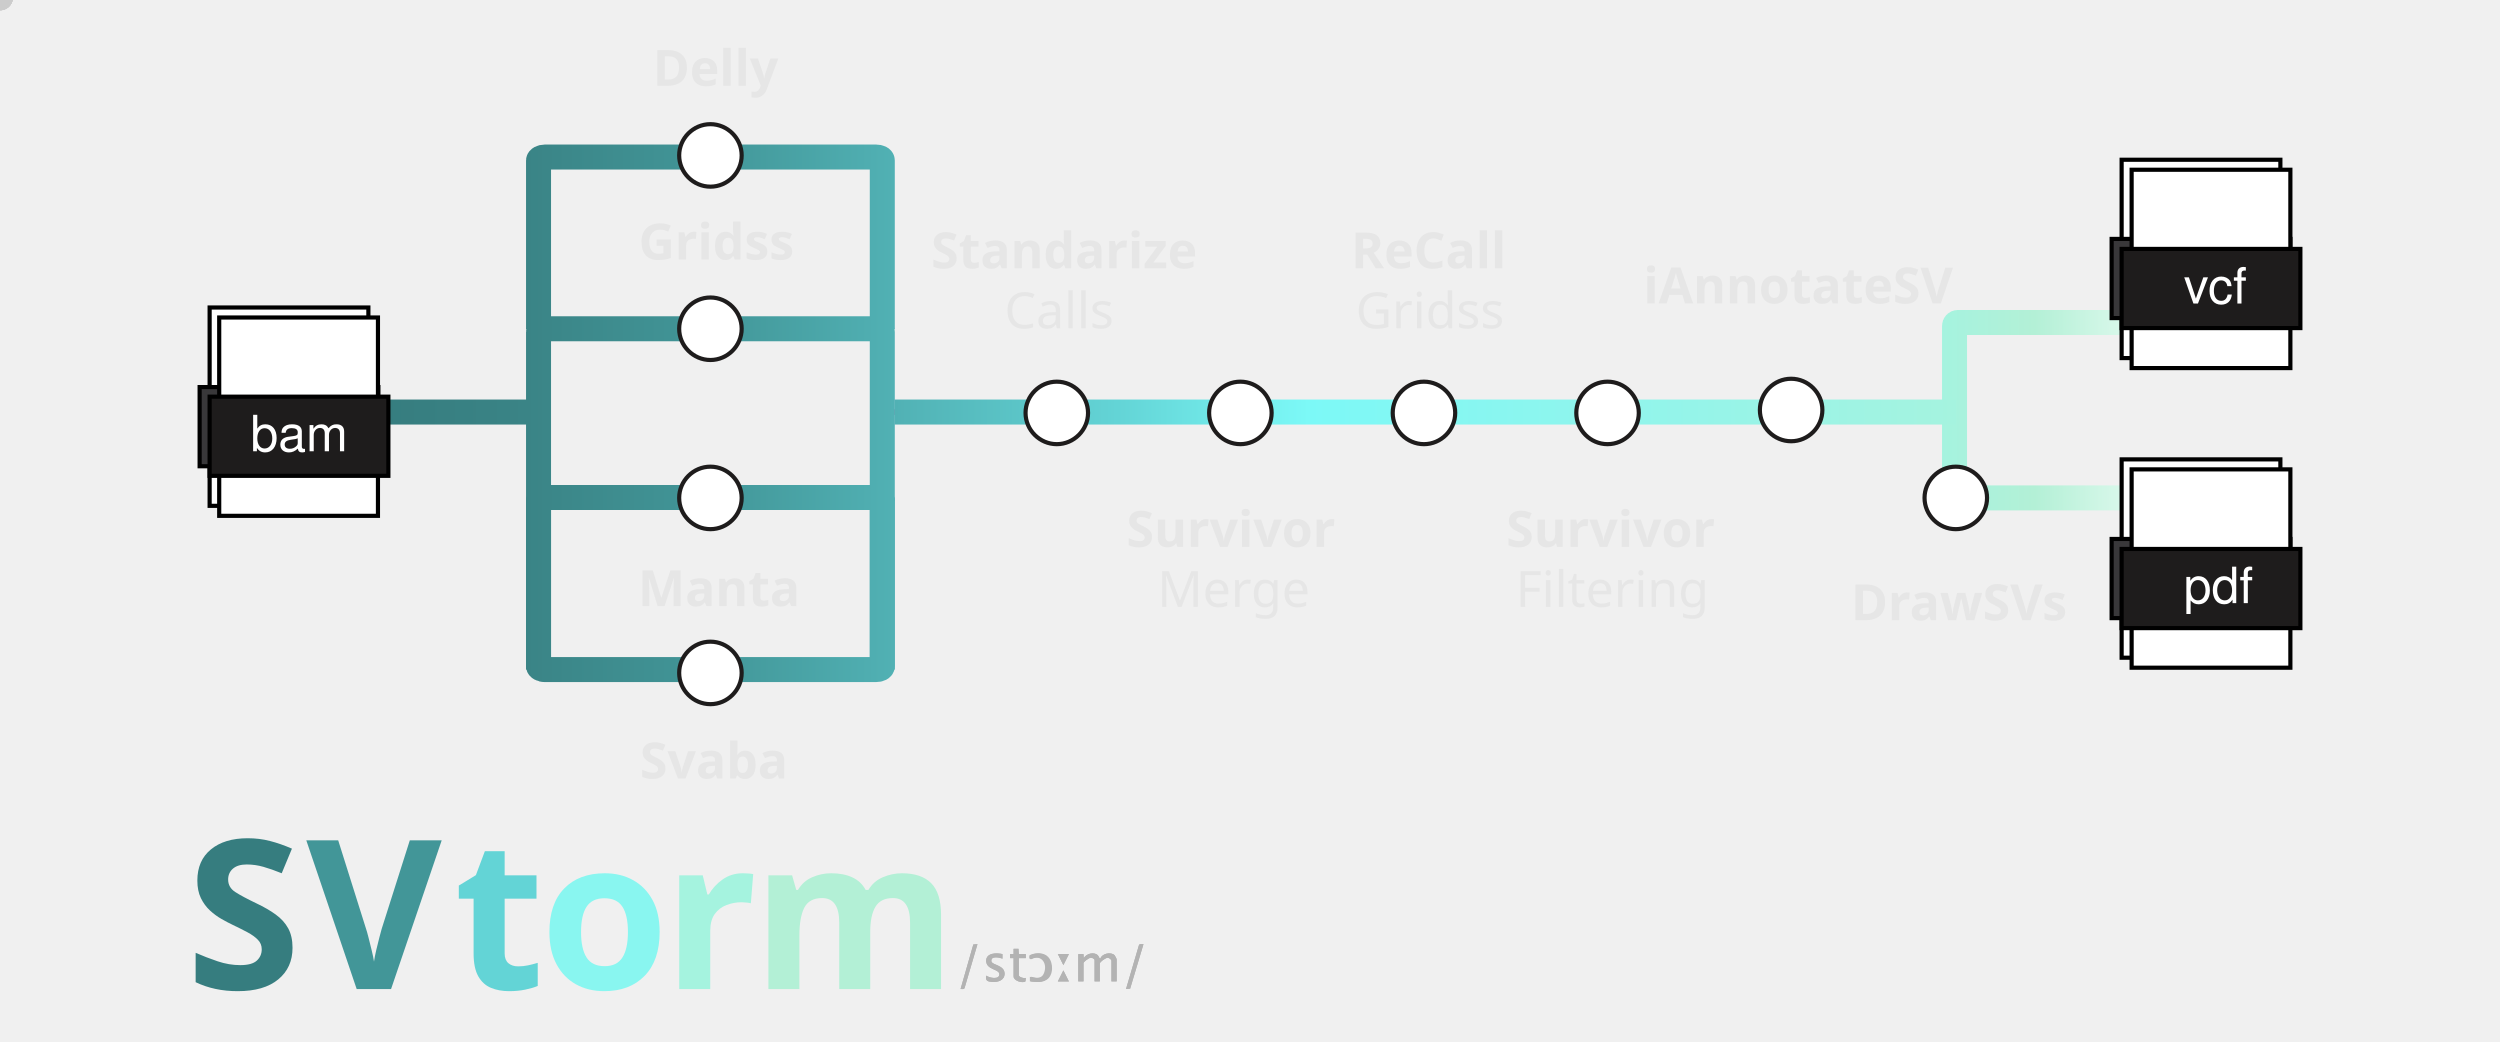
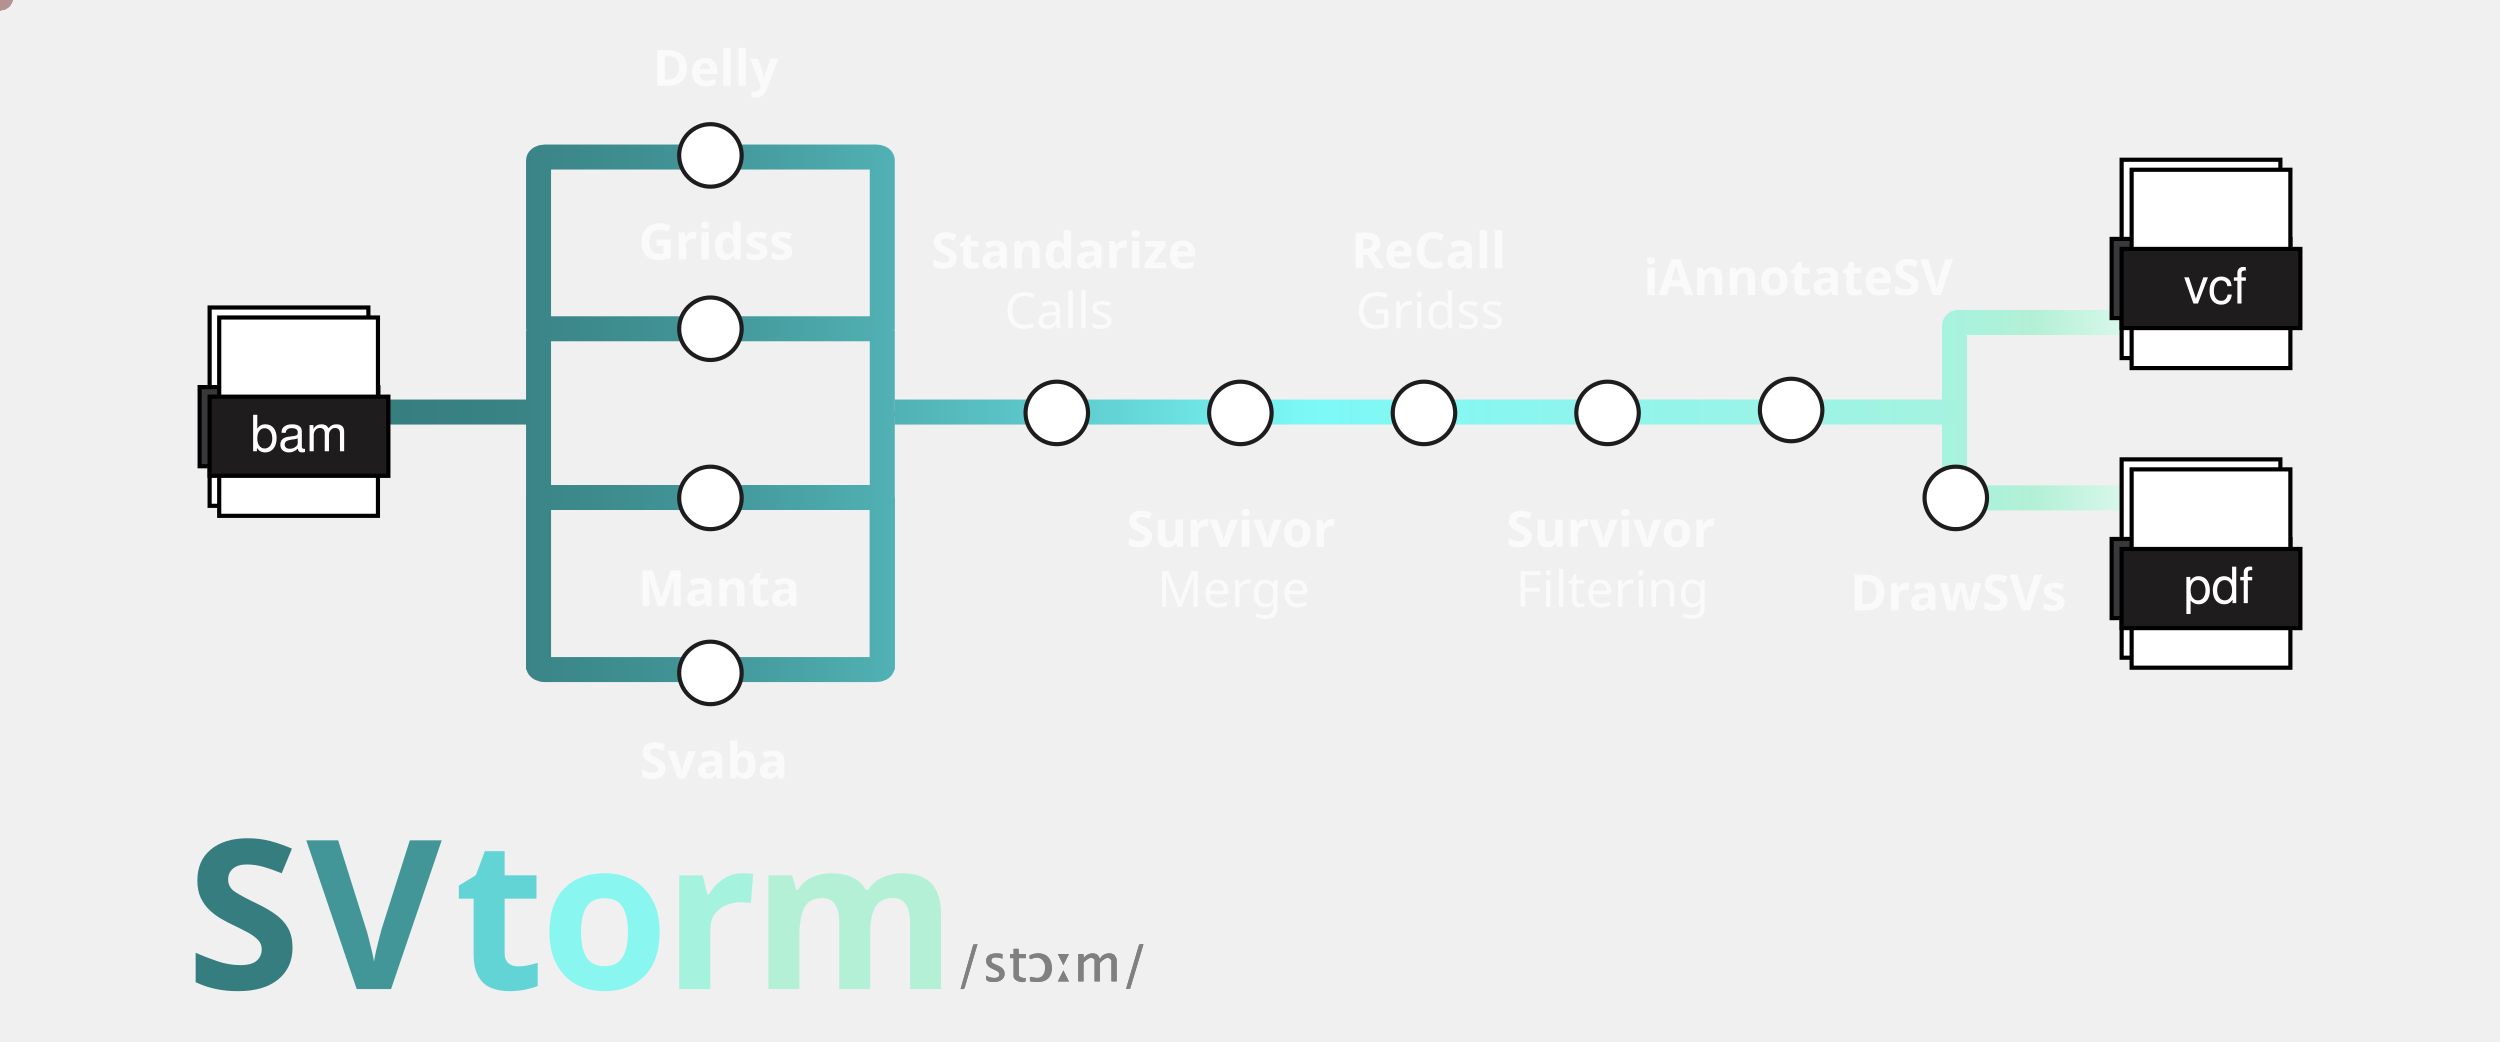
<svg xmlns="http://www.w3.org/2000/svg" id="Layer_1" version="1.1" viewBox="0 0 600 250">
+   <path id="path56-92" class="st22" d="m 247.825,99.458 -35.679,-0.004 c -0.28,0 -0.422,-0.311 -0.422,-0.025 L 211.75,79.608 c 0,-0.09 0.064,-0.05 -0.051,-0.05 l -82.502,-0.145 c 0,0 0.048,0.015 0.048,0.105 L 129.2,98.91 c 0,0.09 -0.166,0.572 -0.446,0.572 l -76.46,0.019" />
+   <path id="path56-91" class="st22" d="m 247.585,99.441 -35.257,0.002 c -0.28,0 -0.603,0.546 -0.603,0.636 L 211.75,119 c 0,0.09 0.119,1.038 -0.161,1.038 l -82.228,0.035 c -0.27,0 -0.226,-0.05 -0.226,-0.05 L 129.2,100.018 c 0,-0.09 -0.266,-0.587 -0.546,-0.587 l -76.361,0.011" />
+   <path id="path56-93" class="st22" d="m 247.61,99.475 -35.333,-0.058 c -0.28,0 -0.528,-0.876 -0.528,-1.156 l -0.222,-60.404 0.009,0.074 -82.292,0.319 c 0,0 -0.037,-0.002 -0.037,0.046 L 129.2,98.41 c 0,0.27 -0.22,1.037 -0.5,1.037 l -76.46,0.025" />
+   <path id="path56-9" class="st22" d="m 247.638,99.428 -35.414,0.007 c -0.28,0 -0.526,0.29 -0.526,0.57 L 211.75,160.59 c 0,0.28 -0.21,0.792 -0.49,0.792 l -81.46,-0.05 c -0.27,0 -0.5,-0.512 -0.5,-0.792 l -0.1,-60.644 c 0,-0.27 -0.262,-0.49 -0.542,-0.49 l -76.469,0.042" />
+   <path id="path20" class="st23" d="M 252.689,99.23 468.49,98.983 V 119.583 l 57.106,-0.027" />
  <defs id="defs23">
    <style id="style1">
      .st0 {
        fill: #89f6f0;
      }

      .st0, .st1, .st2, .st3, .st4, .st5, .st6, .st7, .st8, .st9, .st10 {
        isolation: isolate;
      }

      .st0, .st2, .st3, .st4, .st5, .st8, .st10 {
        font-family: MavenPro-Bold, 'Maven Pro';
        font-weight: 700;
      }

      .st0, .st3, .st4, .st5, .st8, .st10 {
        font-size: 50px;
      }

      .st1 {
        font-family: MavenPro-Regular, 'Maven Pro';
      }

      .st1, .st2, .st7, .st9 {
        font-size: 12px;
      }

      .st11 {
        fill: url(#linear-gradient1);
      }

      .st12 {
        fill: url(#linear-gradient3);
      }

      .st13 {
        fill: gray;
      }

      .st3 {
        fill: #367d7f;
      }

      .st4 {
        fill: #429698;
      }

      .st5 {
        fill: #a5f3df;
      }

      .st14, .st15, .st16 {
        stroke: #000;
      }

      .st14, .st17, .st7 {
        fill: #fff;
      }

      .st18 {
        stroke: url(#linear-gradient2);
      }

      .st18, .st19, .st20, .st21, .st22, .st23, .st24 {
        fill: none;
      }

      .st18, .st19, .st20, .st21, .st17, .st24 {
        stroke-miterlimit: 10;
      }

      .st18, .st19, .st20, .st21, .st24 {
        stroke-width: 6px;
      }

      .st19 {
        stroke: url(#linear-gradient5);
      }

      .st20 {
        stroke: url(#linear-gradient4);
      }

      .st21 {
        stroke: url(#linear-gradient6);
      }

      .st22 {
        stroke: #c364a6;
      }

      .st15 {
        fill: #39383a;
      }

      .st17 {
        stroke: #1e1c1c;
      }

      .st7 {
        font-family: Helvetica, Helvetica;
      }

      .st8 {
        fill: #b3f0d6;
      }

      .st16 {
        fill: #1e1c1c;
      }

      .st23 {
        stroke: #c563a5;
      }

      .st9 {
        font-family: MavenPro-SemiBold, 'Maven Pro';
        font-weight: 600;
      }

      .st10 {
        fill: #63d4d6;
      }

      .st24 {
        stroke: url(#linear-gradient);
      }
    </style>
    <linearGradient id="linear-gradient" x1="466.09" y1="152.83" x2="510.39" y2="152.83" gradientTransform="translate(0 251.28) scale(1 -1)" gradientUnits="userSpaceOnUse">
      <stop offset="0" stop-color="#a5f3df" id="stop1" />
      <stop offset=".5" stop-color="#b3f0d6" id="stop2" />
      <stop offset="1" stop-color="#daf8eb" id="stop3" />
    </linearGradient>
    <linearGradient id="linear-gradient1" x1="1451.61" y1="-683.55" x2="1451.61" y2="-428.84" gradientTransform="translate(-214.16 1550.5) rotate(-90) scale(1 -1)" gradientUnits="userSpaceOnUse">
      <stop offset="0" stop-color="#a5f3df" id="stop4" />
      <stop offset=".22" stop-color="#97f4e8" id="stop5" />
      <stop offset=".43" stop-color="#89f6f0" id="stop6" />
      <stop offset=".61" stop-color="#7cf9f7" id="stop7" />
      <stop offset=".79" stop-color="#63d4d6" id="stop8" />
      <stop offset="1" stop-color="#51b1b4" id="stop9" />
    </linearGradient>
    <linearGradient id="linear-gradient2" x1="188.9" y1="832.73" x2="277.26" y2="832.73" gradientTransform="translate(403.55 930.78) rotate(-180)" gradientUnits="userSpaceOnUse">
      <stop offset="0" stop-color="#51b1b4" id="stop10" />
      <stop offset=".5" stop-color="#429698" id="stop11" />
      <stop offset="1" stop-color="#3a8486" id="stop12" />
    </linearGradient>
    <linearGradient id="linear-gradient3" x1="1451.61" y1="-342.88" x2="1451.61" y2="-308" gradientTransform="matrix(0,-1,-1,0,-216.17,1550.5)" gradientUnits="userSpaceOnUse">
      <stop offset="0" stop-color="#3a8486" id="stop13" />
      <stop offset="1" stop-color="#367d7f" id="stop14" />
    </linearGradient>
    <linearGradient id="linear-gradient4" x1="188.9" y1="873.94" x2="277.26" y2="873.94" gradientTransform="translate(403.55 930.78) rotate(-180)" gradientUnits="userSpaceOnUse">
      <stop offset="0" stop-color="#51b1b4" id="stop15" />
      <stop offset=".5" stop-color="#429698" id="stop16" />
      <stop offset="1" stop-color="#3a8486" id="stop17" />
    </linearGradient>
    <linearGradient id="linear-gradient5" x1="188.9" y1="792.23" x2="277.26" y2="792.23" gradientTransform="translate(403.55 930.78) rotate(-180)" gradientUnits="userSpaceOnUse">
      <stop offset="0" stop-color="#51b1b4" id="stop18" />
      <stop offset=".5" stop-color="#429698" id="stop19" />
      <stop offset="1" stop-color="#3a8486" id="stop20" />
    </linearGradient>
    <linearGradient id="linear-gradient6" x1="188.9" y1="1329.73" x2="277.26" y2="1329.73" gradientTransform="translate(403.55 -1188.18) rotate(-180) scale(1 -1)" gradientUnits="userSpaceOnUse">
      <stop offset="0" stop-color="#51b1b4" id="stop21" />
      <stop offset=".5" stop-color="#429698" id="stop22" />
      <stop offset="1" stop-color="#3a8486" id="stop23" />
    </linearGradient>
  </defs>
+   <path id="path19" class="st23" d="m 252.69,99.228 215.799,-0.256 8e-4,-21.244 57.107,-0.2" style="fill:none" />
  <g id="g2" class="st6">
    <g id="text1" class="st6">
      <g class="st6" id="g24">
        <text class="st3" transform="translate(44.66 237.38)" id="text23">
          <tspan x="0" y="0" id="tspan23">S</tspan>
        </text>
        <text class="st4" transform="translate(73.51 237.38)" id="text24">
          <tspan x="0" y="0" id="tspan24">V</tspan>
        </text>
      </g>
    </g>
    <g id="text2" class="st6">
      <g class="st6" id="g28">
        <text class="st10" transform="translate(108.96 237.38)" id="text25">
          <tspan x="0" y="0" id="tspan25">t</tspan>
        </text>
        <text class="st0" transform="translate(129.61 237.38)" id="text26">
          <tspan x="0" y="0" id="tspan26">o</tspan>
        </text>
        <text class="st5" transform="translate(159.11 237.38)" id="text27">
          <tspan x="0" y="0" id="tspan27">r</tspan>
        </text>
        <text class="st8" transform="translate(180.51 237.38)" id="text28">
          <tspan x="0" y="0" id="tspan28">m</tspan>
        </text>
      </g>
    </g>
  </g>
-   <path id="path56-9" class="st22" d="M247.69,98.67l-35.44.11c-.28,0-.5.22-.5.5v61.31c0,.28-.21.5-.49.5l-81.46-.05c-.27,0-.5-.22-.5-.5l-.1-61.41c0-.27-.22-.5-.5-.5l-76.46-.24" />
-   <path id="path56-91" class="st22" d="M247.69,99.01l-35.44.03c-.28,0-.5.07-.5.16v19.8c0,.09-.21.16-.49.16l-81.46-.02c-.27,0-.5-.07-.5-.16l-.1-19.83c0-.09-.22-.16-.5-.16l-76.46-.08" />
-   <path id="path56-92" class="st22" d="M247.69,99.05l-35.44-.03c-.28,0-.5-.07-.5-.16v-19.8c0-.09-.21-.16-.49-.16l-81.46.02c-.27,0-.5.07-.5.16l-.1,19.83c0,.09-.22.16-.5.16l-76.46.08" />
-   <path id="path56-93" class="st22" d="M247.69,98.87l-35.44-.11c-.28,0-.5-.22-.5-.5v-61.31c0-.28-.21-.5-.49-.5l-81.46.05c-.27,0-.5.22-.5.5l-.1,61.41c0,.27-.22.5-.5.5l-76.46.24" />
-   <path id="path20" class="st23" d="M252.49,98.65h216v20.6l59.6.2" />
-   <path id="path19" class="st23" d="M252.69,99.05h215.6l.2-21.5,56.2-.2" />
-   <g id="text155" class="st6" style="stroke:none;fill:#e6e6e6">
-     <g id="text242" class="st6" style="stroke:none;fill:#e6e6e6">
-       <g class="st6" id="g29" style="stroke:none;fill:#e6e6e6">
-         <text class="st9" transform="translate(270.36 131.25)" id="text29" style="stroke:none;fill:#e6e6e6">
-           <tspan x="0" y="0" id="tspan29" style="stroke:none;fill:#e6e6e6">Survivor</tspan>
-         </text>
-       </g>
-     </g>
-     <g id="text243" class="st6" style="stroke:none;fill:#e6e6e6">
-       <g class="st6" id="g30" style="stroke:none;fill:#e6e6e6">
-         <text class="st1" transform="translate(277.76 145.65)" id="text30" style="stroke:none;fill:#e6e6e6">
-           <tspan x="0" y="0" id="tspan30" style="stroke:none;fill:#e6e6e6">Merge</tspan>
-         </text>
-       </g>
-     </g>
-   </g>
-   <g id="text173" class="st6" style="stroke:none;fill:#e6e6e6">
-     <g id="text247" class="st6" style="stroke:none;fill:#e6e6e6">
-       <g class="st6" id="g31" style="stroke:none;fill:#e6e6e6">
-         <text class="st9" transform="translate(156.67 20.59)" id="text31" style="stroke:none;fill:#e6e6e6">
-           <tspan x="0" y="0" id="tspan31" style="stroke:none;fill:#e6e6e6">Delly</tspan>
-         </text>
-       </g>
-     </g>
-   </g>
-   <g id="text174" class="st6" style="stroke:none;fill:#e6e6e6">
-     <g id="text248" class="st6" style="stroke:none;fill:#e6e6e6">
-       <g class="st6" id="g32" style="stroke:none;fill:#e6e6e6">
-         <text class="st9" transform="translate(153.26 62.29)" id="text32" style="stroke:none;fill:#e6e6e6">
-           <tspan x="0" y="0" id="tspan32" style="stroke:none;fill:#e6e6e6">Gridss</tspan>
-         </text>
-       </g>
-     </g>
-   </g>
-   <g id="text175" class="st6" style="stroke:none;fill:#e6e6e6">
-     <g id="text249" class="st6" style="stroke:none;fill:#e6e6e6">
-       <g class="st6" id="g33" style="stroke:none;fill:#e6e6e6">
-         <text class="st9" transform="translate(153.59 186.83)" id="text33" style="stroke:none;fill:#e6e6e6">
-           <tspan x="0" y="0" id="tspan33" style="stroke:none;fill:#e6e6e6">Svaba</tspan>
-         </text>
-       </g>
-     </g>
-   </g>
-   <g id="text176" class="st6" style="stroke:none;fill:#e6e6e6">
-     <g id="text250" class="st6" style="stroke:none;fill:#e6e6e6">
-       <g class="st6" id="g34" style="stroke:none;fill:#e6e6e6">
-         <text class="st9" transform="translate(153.12 145.46)" id="text34" style="stroke:none;fill:#e6e6e6">
-           <tspan x="0" y="0" id="tspan34" style="stroke:none;fill:#e6e6e6">Manta</tspan>
-         </text>
-       </g>
-     </g>
-   </g>
-   <g id="text180" class="st6" style="stroke:none;fill:#e6e6e6">
-     <g id="text251" class="st6" style="stroke:none;fill:#e6e6e6">
-       <g class="st6" id="g35" style="stroke:none;fill:#e6e6e6">
-         <text class="st9" transform="translate(324.27 64.39)" id="text35" style="stroke:none;fill:#e6e6e6">
-           <tspan x="0" y="0" id="tspan35" style="stroke:none;fill:#e6e6e6">ReCall</tspan>
-         </text>
-       </g>
-     </g>
-     <g id="text252" class="st6" style="stroke:none;fill:#e6e6e6">
-       <g class="st6" id="g36" style="stroke:none;fill:#e6e6e6">
-         <text class="st1" transform="translate(325.37 78.79)" id="text36" style="stroke:none;fill:#e6e6e6">
-           <tspan x="0" y="0" id="tspan36" style="stroke:none;fill:#e6e6e6">Gridss</tspan>
-         </text>
-       </g>
-     </g>
-   </g>
-   <g id="text184" class="st6" style="stroke:none;fill:#e6e6e6">
-     <g id="text253" class="st6" style="stroke:none;fill:#e6e6e6">
-       <g class="st6" id="g37" style="stroke:none;fill:#e6e6e6">
-         <text class="st9" transform="translate(361.49 131.25)" id="text37" style="stroke:none;fill:#e6e6e6">
-           <tspan x="0" y="0" id="tspan37" style="stroke:none;fill:#e6e6e6">Survivor</tspan>
-         </text>
-       </g>
-     </g>
-     <g id="text254" class="st6" style="stroke:none;fill:#e6e6e6">
-       <g class="st6" id="g38" style="stroke:none;fill:#e6e6e6">
-         <text class="st1" transform="translate(363.79 145.65)" id="text38" style="stroke:none;fill:#e6e6e6">
-           <tspan x="0" y="0" id="tspan38" style="stroke:none;fill:#e6e6e6">Filtering</tspan>
-         </text>
-       </g>
-     </g>
-   </g>
-   <g id="text185" class="st6" style="stroke:none;fill:#e6e6e6">
-     <g id="text255" class="st6" style="stroke:none;fill:#e6e6e6">
-       <g class="st6" id="g39" style="stroke:none;fill:#e6e6e6">
-         <text class="st2" transform="translate(444.23 148.85)" id="text39" style="stroke:none;fill:#e6e6e6">
-           <tspan x="0" y="0" id="tspan39" style="stroke:none;fill:#e6e6e6">DrawSVs</tspan>
-         </text>
-       </g>
-     </g>
-   </g>
-   <g id="g257" class="st6" style="stroke:none;fill:#e6e6e6">
-     <g id="text256" class="st6" style="stroke:none;fill:#e6e6e6">
-       <g class="st6" id="g40" style="stroke:none;fill:#e6e6e6">
-         <text class="st9" transform="translate(223.47 64.39)" id="text40" style="stroke:none;fill:#e6e6e6">
-           <tspan x="0" y="0" id="tspan40" style="stroke:none;fill:#e6e6e6">Standarize</tspan>
-         </text>
-       </g>
-     </g>
-     <g id="text257" class="st6" style="stroke:none;fill:#e6e6e6">
-       <g class="st6" id="g41" style="stroke:none;fill:#e6e6e6">
-         <text class="st1" transform="translate(241.07 78.79)" id="text41" style="stroke:none;fill:#e6e6e6">
-           <tspan x="0" y="0" id="tspan41" style="stroke:none;fill:#e6e6e6">Calls</tspan>
-         </text>
-       </g>
-     </g>
-   </g>
-   <g id="g259" class="st6" style="stroke:none;fill:#e6e6e6">
-     <g id="text258" class="st6" style="stroke:none;fill:#e6e6e6">
-       <g class="st6" id="g42" style="stroke:none;fill:#e6e6e6">
-         <text class="st9" transform="translate(394.41 72.81)" id="text42" style="stroke:none;fill:#e6e6e6">
-           <tspan x="0" y="0" id="tspan42" style="stroke:none;fill:#e6e6e6">iAnnotateSV</tspan>
+   <g id="text155" class="st6" style="fill:#fafafa;fill-opacity:1">
+     <g id="text242" class="st6" style="fill:#fafafa;fill-opacity:1">
+       <g class="st6" id="g29" style="fill:#fafafa;fill-opacity:1">
+         <text class="st9" transform="translate(270.36 131.25)" id="text29" style="fill:#fafafa;fill-opacity:1">
+           <tspan x="0" y="0" id="tspan29" style="fill:#fafafa;fill-opacity:1">Survivor</tspan>
+         </text>
+       </g>
+     </g>
+     <g id="text243" class="st6" style="fill:#fafafa;fill-opacity:1">
+       <g class="st6" id="g30" style="fill:#fafafa;fill-opacity:1">
+         <text class="st1" transform="translate(277.76 145.65)" id="text30" style="fill:#fafafa;fill-opacity:1">
+           <tspan x="0" y="0" id="tspan30" style="fill:#fafafa;fill-opacity:1">Merge</tspan>
+         </text>
+       </g>
+     </g>
+   </g>
+   <g id="text173" class="st6" style="fill:#fafafa;fill-opacity:1">
+     <g id="text247" class="st6" style="fill:#fafafa;fill-opacity:1">
+       <g class="st6" id="g31" style="fill:#fafafa;fill-opacity:1">
+         <text class="st9" transform="translate(156.67 20.59)" id="text31" style="fill:#fafafa;fill-opacity:1">
+           <tspan x="0" y="0" id="tspan31" style="fill:#fafafa;fill-opacity:1">Delly</tspan>
+         </text>
+       </g>
+     </g>
+   </g>
+   <g id="text173-7" class="st6" style="isolation:isolate;fill:#fafafa;fill-opacity:1" transform="translate(286.8759,147.911)">
+     <g id="text247-9" class="st6" style="isolation:isolate;fill:#fafafa;fill-opacity:1">
+       <g class="st6" id="g31-3" style="isolation:isolate;fill:#fafafa;fill-opacity:1" transform="translate(0.5277045,-22)">
+         <text class="st9" transform="translate(156.67,20.59)" id="text31-8" style="font-weight:600;font-size:12px;font-family:MavenPro-SemiBold, 'Maven Pro';isolation:isolate;fill:#fafafa;fill-opacity:1">
+           <tspan x="0" y="0" id="tspan31-0" style="fill:#fafafa;fill-opacity:1">DrawSVs</tspan>
+         </text>
+       </g>
+     </g>
+   </g>
+   <g id="text174" class="st6" style="fill:#fafafa;fill-opacity:1">
+     <g id="text248" class="st6" style="fill:#fafafa;fill-opacity:1">
+       <g class="st6" id="g32" style="fill:#fafafa;fill-opacity:1">
+         <text class="st9" transform="translate(153.26 62.29)" id="text32" style="fill:#fafafa;fill-opacity:1">
+           <tspan x="0" y="0" id="tspan32" style="fill:#fafafa;fill-opacity:1">Gridss</tspan>
+         </text>
+       </g>
+     </g>
+   </g>
+   <g id="text175" class="st6" style="fill:#fafafa;fill-opacity:1">
+     <g id="text249" class="st6" style="fill:#fafafa;fill-opacity:1">
+       <g class="st6" id="g33" style="fill:#fafafa;fill-opacity:1">
+         <text class="st9" transform="translate(153.59 186.83)" id="text33" style="fill:#fafafa;fill-opacity:1">
+           <tspan x="0" y="0" id="tspan33" style="fill:#fafafa;fill-opacity:1">Svaba</tspan>
+         </text>
+       </g>
+     </g>
+   </g>
+   <g id="text176" class="st6" style="fill:#fafafa;fill-opacity:1">
+     <g id="text250" class="st6" style="fill:#fafafa;fill-opacity:1">
+       <g class="st6" id="g34" style="fill:#fafafa;fill-opacity:1">
+         <text class="st9" transform="translate(153.12 145.46)" id="text34" style="fill:#fafafa;fill-opacity:1">
+           <tspan x="0" y="0" id="tspan34" style="fill:#fafafa;fill-opacity:1">Manta</tspan>
+         </text>
+       </g>
+     </g>
+   </g>
+   <g id="text180" class="st6" style="fill:#fafafa;fill-opacity:1">
+     <g id="text251" class="st6" style="fill:#fafafa;fill-opacity:1">
+       <g class="st6" id="g35" style="fill:#fafafa;fill-opacity:1">
+         <text class="st9" transform="translate(324.27 64.39)" id="text35" style="fill:#fafafa;fill-opacity:1">
+           <tspan x="0" y="0" id="tspan35" style="fill:#fafafa;fill-opacity:1">ReCall</tspan>
+         </text>
+       </g>
+     </g>
+     <g id="text252" class="st6" style="fill:#fafafa;fill-opacity:1">
+       <g class="st6" id="g36" style="fill:#fafafa;fill-opacity:1">
+         <text class="st1" transform="translate(325.37 78.79)" id="text36" style="fill:#fafafa;fill-opacity:1">
+           <tspan x="0" y="0" id="tspan36" style="fill:#fafafa;fill-opacity:1">Gridss</tspan>
+         </text>
+       </g>
+     </g>
+   </g>
+   <g id="text184" class="st6" style="fill:#fafafa;fill-opacity:1">
+     <g id="text253" class="st6" style="fill:#fafafa;fill-opacity:1">
+       <g class="st6" id="g37" style="fill:#fafafa;fill-opacity:1">
+         <text class="st9" transform="translate(361.49 131.25)" id="text37" style="fill:#fafafa;fill-opacity:1">
+           <tspan x="0" y="0" id="tspan37" style="fill:#fafafa;fill-opacity:1">Survivor</tspan>
+         </text>
+       </g>
+     </g>
+     <g id="text254" class="st6" style="fill:#fafafa;fill-opacity:1">
+       <g class="st6" id="g38" style="fill:#fafafa;fill-opacity:1">
+         <text class="st1" transform="translate(363.79 145.65)" id="text38" style="fill:#fafafa;fill-opacity:1">
+           <tspan x="0" y="0" id="tspan38" style="fill:#fafafa;fill-opacity:1">Filtering</tspan>
+         </text>
+       </g>
+     </g>
+   </g>
+   <g id="g257" class="st6" style="fill:#fafafa;fill-opacity:1">
+     <g id="text256" class="st6" style="fill:#fafafa;fill-opacity:1">
+       <g class="st6" id="g40" style="fill:#fafafa;fill-opacity:1">
+         <text class="st9" transform="translate(223.47 64.39)" id="text40" style="fill:#fafafa;fill-opacity:1">
+           <tspan x="0" y="0" id="tspan40" style="fill:#fafafa;fill-opacity:1">Standarize</tspan>
+         </text>
+       </g>
+     </g>
+     <g id="text257" class="st6" style="fill:#fafafa;fill-opacity:1">
+       <g class="st6" id="g41" style="fill:#fafafa;fill-opacity:1">
+         <text class="st1" transform="translate(241.07 78.79)" id="text41" style="fill:#fafafa;fill-opacity:1">
+           <tspan x="0" y="0" id="tspan41" style="fill:#fafafa;fill-opacity:1">Calls</tspan>
+         </text>
+       </g>
+     </g>
+   </g>
+   <g id="g259" class="st6" transform="translate(0,-2)" style="fill:#fafafa;fill-opacity:1">
+     <g id="text258" class="st6" style="fill:#fafafa;fill-opacity:1">
+       <g class="st6" id="g42" style="fill:#fafafa;fill-opacity:1">
+         <text class="st9" transform="translate(394.41,72.81)" id="text42" style="fill:#fafafa;fill-opacity:1">
+           <tspan x="0" y="0" id="tspan42" style="fill:#fafafa;fill-opacity:1">iAnnotateSV</tspan>
        </text>
      </g>
    </g>
  </g>
  <path id="path144" class="st24" d="M510.39,119.5h-40.5c-.4,0-.8-.3-.8-.8v-40.5c0-.4.3-.8.8-.8h40.5" />
  <rect id="rect4-5" class="st11" x="214.68" y="95.89" width="254.71" height="6" />
  <path id="path186-6" class="st18" d="M129.25,120.2v-40.5c0-.4.7-.8,1.5-.8h79.5c.8,0,1.5.3,1.5.8v40.5" />
  <rect id="rect4-51" class="st12" x="91.83" y="95.89" width="34.88" height="6" style="fill:url(#linear-gradient3)" />
  <path id="path186-61" class="st20" d="M129.25,78.99v-40.5c0-.4.7-.8,1.5-.8h79.5c.8,0,1.5.3,1.5.8v40.5" />
  <path id="path186-62" class="st19" d="M129.25,160.7v-40.5c0-.4.7-.8,1.5-.8h79.5c.8,0,1.5.3,1.5.8v40.5" />
  <path id="path186-63" class="st21" d="M129.25,119.4v40.5c0,.4.7.8,1.5.8h79.5c.8,0,1.5-.3,1.5-.8v-40.5" />
-   <path class="st13" d="M234.59,226.6l-.99.08-3.06,10.69c.34-.02.8.13.96-.23l3.1-10.53h-.01Z" id="path45" style="fill:#b3b3b3" />
-   <path class="st13" d="M274.44,226.6c-.38.03-.91-.16-1.1.23l-3.1,10.53.99-.08,3.2-10.68h.01Z" id="path46" style="fill:#b3b3b3" />
-   <path class="st13" d="M243.26,229.95v4.4c0,1.01,2.02,1.69,2.85,1.2l.09-.85c-.41.2-1.68-.22-1.68-.63v-4.12h1.68v-.98h-1.68l-.08-1.26h-1.18v1.26h-.84v.98h.84,0Z" id="path47" style="fill:#b3b3b3" />
-   <path class="st13" d="M240.59,228.98c-1.45-.36-4.03-.33-3.91,1.74s3.14,1.85,3.16,3.08c.03,1.41-2.41.89-3.16.35-.23,1.29.35,1.42,1.48,1.52,1.32.12,2.95-.42,2.94-1.99-.02-2.1-3.04-2.03-3.17-2.97-.18-1.35,1.87-.94,2.66-.62v-1.11h0Z" id="path48" style="fill:#b3b3b3" />
-   <path class="st13" d="M251.32,229.72c-1.06-1.15-2.89-1.11-4.22-.47-.12.32-.16.76.14.98,2.46-1.34,4.24.79,3.35,3.22-.59,1.62-2.06,1.34-3.42.98v1.12c1.33.13,2.52.36,3.73-.39,1.68-1.05,1.67-4.07.41-5.43h0Z" id="path49" style="fill:#b3b3b3" />
-   <path class="st13" d="M258.78,228.97v6.57h1.26v-4.4c0-.32,1.29-1.22,1.67-1.27.35-.05.98.21.98.57v5.1h1.26v-4.26c0-.45,1.35-1.34,1.81-1.41.38-.06.98.42.98.71v4.96h1.26v-5.24c0-.17-.35-.88-.5-1.04-.87-.9-3.05-.42-3.42.83-.34-.16-.35-.58-.62-.84-.93-.88-2.76-.37-3.36.7l-.07-.98h-1.26,0Z" id="path50" style="fill:#b3b3b3" />
-   <polygon class="st13" points="256.54 228.97 253.88 228.97 255.21 231.63 256.54 228.97" id="polygon50" style="fill:#b3b3b3" />
-   <polygon class="st13" points="256.54 235.55 255.21 232.89 253.88 235.55 256.54 235.55" id="polygon51" style="fill:#b3b3b3" />
-   <path class="st13" d="M258.78,228.97h1.26l.07.98c.6-1.07,2.43-1.59,3.36-.7.27.26.28.68.62.84.36-1.25,2.54-1.72,3.42-.83.15.16.5.86.5,1.04v5.24h-1.26v-4.96c0-.29-.6-.77-.98-.71-.46.07-1.81.96-1.81,1.41v4.26h-1.26v-5.1c0-.36-.63-.62-.98-.57-.38.05-1.67.95-1.67,1.27v4.4h-1.26v-6.57h0Z" id="path51" style="fill:#b3b3b3" />
-   <path class="st13" d="M240.59,228.98v1.11c-.78-.32-2.84-.73-2.65.62.13.94,3.15.87,3.17,2.97.02,1.57-1.62,2.1-2.94,1.99-1.13-.1-1.71-.23-1.48-1.52.74.54,3.19,1.06,3.16-.35-.03-1.23-3.04-1.03-3.16-3.08s2.46-2.09,3.91-1.74h-.01Z" id="path52" style="fill:#b3b3b3" />
-   <path class="st13" d="M251.6,229.72c1.26,1.36,1.26,4.39-.41,5.43-1.21.76-2.4.52-3.73.39v-1.12c1.36.36,2.83.64,3.42-.98.89-2.43-.9-4.55-3.35-3.22-.3-.22-.26-.66-.14-.98,1.33-.63,3.16-.68,4.22.47h0Z" id="path53" style="fill:#b3b3b3" />
-   <path class="st13" d="M243.26,229.95h-.84v-.98h.84v-1.26h1.18l.08,1.26h1.68v.98h-1.68v4.12c0,.41,1.27.83,1.68.63l-.09.85c-.83.49-2.85-.19-2.85-1.2v-4.4h0Z" id="path54" style="fill:#b3b3b3" />
-   <path class="st13" d="M274.44,226.6l-3.2,10.68-.99.08,3.1-10.53c.19-.39.72-.2,1.1-.23h-.01Z" id="path55" style="fill:#b3b3b3" />
-   <path class="st13" d="M234.59,226.6l-3.1,10.53c-.16.36-.62.22-.96.23l3.06-10.69.99-.08h.01Z" id="path56" style="fill:#b3b3b3" />
-   <polygon class="st13" points="256.54 228.97 255.21 231.63 253.88 228.97 256.54 228.97" id="polygon56" style="fill:#b3b3b3" />
-   <polygon class="st13" points="256.54 235.55 253.88 235.55 255.21 232.89 256.54 235.55" id="polygon57" style="fill:#b3b3b3" />
-   <circle id="circle56-93" cx="0.01" cy="-0.63" r="3.1" style="fill:#cccccc">
+   <path class="st13" d="M234.59,226.6l-.99.08-3.06,10.69c.34-.02.8.13.96-.23l3.1-10.53h-.01Z" id="path45" />
+   <path class="st13" d="M274.44,226.6c-.38.03-.91-.16-1.1.23l-3.1,10.53.99-.08,3.2-10.68h.01Z" id="path46" />
+   <path class="st13" d="M243.26,229.95v4.4c0,1.01,2.02,1.69,2.85,1.2l.09-.85c-.41.2-1.68-.22-1.68-.63v-4.12h1.68v-.98h-1.68l-.08-1.26h-1.18v1.26h-.84v.98h.84,0Z" id="path47" />
+   <path class="st13" d="M240.59,228.98c-1.45-.36-4.03-.33-3.91,1.74s3.14,1.85,3.16,3.08c.03,1.41-2.41.89-3.16.35-.23,1.29.35,1.42,1.48,1.52,1.32.12,2.95-.42,2.94-1.99-.02-2.1-3.04-2.03-3.17-2.97-.18-1.35,1.87-.94,2.66-.62v-1.11h0Z" id="path48" />
+   <path class="st13" d="M251.32,229.72c-1.06-1.15-2.89-1.11-4.22-.47-.12.32-.16.76.14.98,2.46-1.34,4.24.79,3.35,3.22-.59,1.62-2.06,1.34-3.42.98v1.12c1.33.13,2.52.36,3.73-.39,1.68-1.05,1.67-4.07.41-5.43h0Z" id="path49" />
+   <path class="st13" d="M258.78,228.97v6.57h1.26v-4.4c0-.32,1.29-1.22,1.67-1.27.35-.05.98.21.98.57v5.1h1.26v-4.26c0-.45,1.35-1.34,1.81-1.41.38-.06.98.42.98.71v4.96h1.26v-5.24c0-.17-.35-.88-.5-1.04-.87-.9-3.05-.42-3.42.83-.34-.16-.35-.58-.62-.84-.93-.88-2.76-.37-3.36.7l-.07-.98h-1.26,0Z" id="path50" />
+   <polygon class="st13" points="256.54 228.97 253.88 228.97 255.21 231.63 256.54 228.97" id="polygon50" />
+   <polygon class="st13" points="256.54 235.55 255.21 232.89 253.88 235.55 256.54 235.55" id="polygon51" />
+   <path class="st13" d="M258.78,228.97h1.26l.07.98c.6-1.07,2.43-1.59,3.36-.7.27.26.28.68.62.84.36-1.25,2.54-1.72,3.42-.83.15.16.5.86.5,1.04v5.24h-1.26v-4.96c0-.29-.6-.77-.98-.71-.46.07-1.81.96-1.81,1.41v4.26h-1.26v-5.1c0-.36-.63-.62-.98-.57-.38.05-1.67.95-1.67,1.27v4.4h-1.26v-6.57h0Z" id="path51" />
+   <path class="st13" d="M240.59,228.98v1.11c-.78-.32-2.84-.73-2.65.62.13.94,3.15.87,3.17,2.97.02,1.57-1.62,2.1-2.94,1.99-1.13-.1-1.71-.23-1.48-1.52.74.54,3.19,1.06,3.16-.35-.03-1.23-3.04-1.03-3.16-3.08s2.46-2.09,3.91-1.74h-.01Z" id="path52" />
+   <path class="st13" d="M251.6,229.72c1.26,1.36,1.26,4.39-.41,5.43-1.21.76-2.4.52-3.73.39v-1.12c1.36.36,2.83.64,3.42-.98.89-2.43-.9-4.55-3.35-3.22-.3-.22-.26-.66-.14-.98,1.33-.63,3.16-.68,4.22.47h0Z" id="path53" />
+   <path class="st13" d="M243.26,229.95h-.84v-.98h.84v-1.26h1.18l.08,1.26h1.68v.98h-1.68v4.12c0,.41,1.27.83,1.68.63l-.09.85c-.83.49-2.85-.19-2.85-1.2v-4.4h0Z" id="path54" />
+   <path class="st13" d="M274.44,226.6l-3.2,10.68-.99.08,3.1-10.53c.19-.39.72-.2,1.1-.23h-.01Z" id="path55" />
+   <path class="st13" d="M234.59,226.6l-3.1,10.53c-.16.36-.62.22-.96.23l3.06-10.69.99-.08h.01Z" id="path56" />
+   <polygon class="st13" points="256.54 228.97 255.21 231.63 253.88 228.97 256.54 228.97" id="polygon56" />
+   <polygon class="st13" points="256.54 235.55 253.88 235.55 255.21 232.89 256.54 235.55" id="polygon57" />
+   <circle id="circle56-93" cx="0.01" cy="-0.63" r="3.1" style="fill:#b59292;fill-opacity:1">
    <animateMotion accumulate="none" additive="replace" begin="0s" calcMode="paced" dur="3s" fill="remove" keyPoints="1;0" keyTimes="0;1" repeatCount="indefinite" restart="always">
      <mpath href="#path56-93" />
    </animateMotion>
  </circle>
-   <circle id="circle56-92" cx="0.01" cy="-0.63" r="3.1" style="fill:#cccccc">
+   <circle id="circle56-92" cx="0.01" cy="-0.63" r="3.1" style="fill:#b59292;fill-opacity:1">
    <animateMotion accumulate="none" additive="replace" begin="0s" calcMode="paced" dur="3s" fill="remove" keyPoints="1;0" keyTimes="0;1" repeatCount="indefinite" restart="always">
      <mpath href="#path56-92" />
    </animateMotion>
  </circle>
-   <circle id="circle56-91" cx="0.01" cy="-0.63" r="3.1" style="fill:#cccccc">
+   <circle id="circle56-91" cx="0.01" cy="-0.63" r="3.1" style="fill:#b59292;fill-opacity:1">
    <animateMotion accumulate="none" additive="replace" begin="0s" calcMode="paced" dur="3s" fill="remove" keyPoints="1;0" keyTimes="0;1" repeatCount="indefinite" restart="always">
      <mpath href="#path56-91" />
    </animateMotion>
  </circle>
-   <circle id="circle56-9" cx="0.01" cy="-0.63" r="3.1" style="fill:#cccccc">
+   <circle id="circle56-9" cx="0.01" cy="-0.63" r="3.1" style="fill:#b59292;fill-opacity:1">
    <animateMotion accumulate="none" additive="replace" begin="0s" calcMode="paced" dur="3s" fill="remove" keyPoints="1;0" keyTimes="0;1" repeatCount="indefinite" restart="always">
      <mpath href="#path56-9" />
    </animateMotion>
  </circle>
-   <circle id="circle19" cx="0.01" cy="-0.63" r="3.1" style="fill:#cccccc">
+   <circle id="circle19" cx="0.01" cy="-0.63" r="3.1" style="fill:#b59292;fill-opacity:1">
    <animateMotion accumulate="none" additive="replace" begin="3s" calcMode="paced" dur="3s" fill="remove" keyPoints="0;1" keyTimes="0;1" repeatCount="indefinite" restart="always">
      <mpath href="#path19" />
    </animateMotion>
  </circle>
-   <circle id="circle20" cx="0.01" cy="-0.63" r="3.1" style="fill:#cccccc">
+   <circle id="circle20" cx="0.01" cy="-0.63" r="3.1" style="fill:#b59292;fill-opacity:1">
    <animateMotion accumulate="none" additive="replace" begin="3s" calcMode="paced" dur="3s" fill="remove" keyPoints="0;1" keyTimes="0;1" repeatCount="indefinite" restart="always">
      <mpath href="#path20" />
    </animateMotion>
  </circle>
  <path id="rect186" class="st17" d="M170.5,86.4h0c4.1,0,7.5-3.4,7.5-7.5h0c0-4.1-3.4-7.5-7.5-7.5h0c-4.1,0-7.5,3.4-7.5,7.5h0c0,4.1,3.4,7.5,7.5,7.5Z" />
  <path id="rect193" class="st17" d="M253.63,106.6h0c4.1,0,7.5-3.4,7.5-7.5h0c0-4.1-3.4-7.5-7.5-7.5h0c-4.1,0-7.5,3.4-7.5,7.5h0c0,4.1,3.4,7.5,7.5,7.5Z" />
  <path id="rect155" class="st17" d="M297.69,106.6h0c4.1,0,7.5-3.4,7.5-7.5h0c0-4.1-3.4-7.5-7.5-7.5h0c-4.1,0-7.5,3.4-7.5,7.5h0c0,4.1,3.4,7.5,7.5,7.5Z" />
  <path id="rect151" class="st17" d="M341.75,106.6h0c4.1,0,7.5-3.4,7.5-7.5h0c0-4.1-3.4-7.5-7.5-7.5h0c-4.1,0-7.5,3.4-7.5,7.5h0c0,4.1,3.4,7.5,7.5,7.5h0Z" />
  <path id="rect152" class="st17" d="M385.81,106.6h0c4.1,0,7.5-3.4,7.5-7.5h0c0-4.1-3.4-7.5-7.5-7.5h0c-4.1,0-7.5,3.4-7.5,7.5h0c0,4.1,3.4,7.5,7.5,7.5Z" />
  <path id="rect196" class="st17" d="M429.87,105.9h0c4.1,0,7.5-3.4,7.5-7.5h0c0-4.1-3.4-7.5-7.5-7.5h0c-4.1,0-7.5,3.4-7.5,7.5h0c0,4.1,3.4,7.5,7.5,7.5Z" />
  <path id="rect188" class="st17" d="M469.39,127h0c4.1,0,7.5-3.4,7.5-7.5h0c0-4.1-3.4-7.5-7.5-7.5h0c-4.1,0-7.5,3.4-7.5,7.5h0c0,4.1,3.4,7.5,7.5,7.5Z" />
  <g id="g171">
    <g id="g170">
      <rect id="rect167" class="st14" x="50.31" y="73.8" width="38.1" height="47.6" />
      <rect id="rect168" class="st15" x="47.91" y="92.9" width="42.9" height="19" />
      <rect id="rect169" class="st14" x="52.61" y="76.2" width="38.1" height="47.6" />
      <rect id="rect170" class="st16" x="50.31" y="95.2" width="42.9" height="19" />
    </g>
    <g id="text170" class="st6">
      <g id="text316" class="st6">
        <g class="st6" id="g43">
          <text class="st7" transform="translate(60.11 108.3)" id="text43">
            <tspan x="0" y="0" id="tspan43">bam</tspan>
          </text>
        </g>
      </g>
    </g>
  </g>
  <g id="g193">
    <g id="g192">
      <rect id="rect189" class="st14" x="509.19" y="110.25" width="38.1" height="47.6" />
      <rect id="rect190" class="st15" x="506.79" y="129.35" width="42.9" height="19" />
      <rect id="rect191" class="st14" x="511.59" y="112.65" width="38.1" height="47.6" />
      <rect id="rect192" class="st16" x="509.19" y="131.75" width="42.9" height="19" />
    </g>
    <g id="g317" class="st6">
      <g id="text317" class="st6">
        <g class="st6" id="g44">
          <text class="st7" transform="translate(524.09 144.75)" id="text44">
            <tspan x="0" y="0" id="tspan44">pdf</tspan>
          </text>
        </g>
      </g>
    </g>
  </g>
  <g id="g148">
    <g id="g147">
      <rect id="rect144" class="st14" x="509.19" y="38.34" width="38.1" height="47.6" />
      <rect id="rect145" class="st15" x="506.79" y="57.34" width="42.9" height="19" />
      <rect id="rect146" class="st14" x="511.59" y="40.74" width="38.1" height="47.6" />
      <rect id="rect147" class="st16" x="509.19" y="59.74" width="42.9" height="19" />
    </g>
    <g id="text147" class="st6">
      <g id="text319" class="st6">
        <g class="st6" id="g45">
          <text class="st7" transform="translate(524.09 72.84)" id="text45">
            <tspan x="0" y="0" id="tspan45">vcf</tspan>
          </text>
        </g>
      </g>
    </g>
  </g>
  <path id="rect172" class="st17" d="M170.5,169h0c4.1,0,7.5-3.4,7.5-7.5h0c0-4.1-3.4-7.5-7.5-7.5h0c-4.1,0-7.5,3.4-7.5,7.5h0c0,4.1,3.4,7.5,7.5,7.5Z" />
  <path id="rect187" class="st17" d="M170.5,127h0c4.1,0,7.5-3.4,7.5-7.5h0c0-4.1-3.4-7.5-7.5-7.5h0c-4.1,0-7.5,3.4-7.5,7.5h0c0,4.1,3.4,7.5,7.5,7.5Z" />
  <path id="rect185" class="st17" d="M170.5,44.8h0c4.1,0,7.5-3.4,7.5-7.5h0c0-4.1-3.4-7.5-7.5-7.5h0c-4.1,0-7.5,3.4-7.5,7.5h0c0,4.1,3.4,7.5,7.5,7.5Z" />
</svg>
